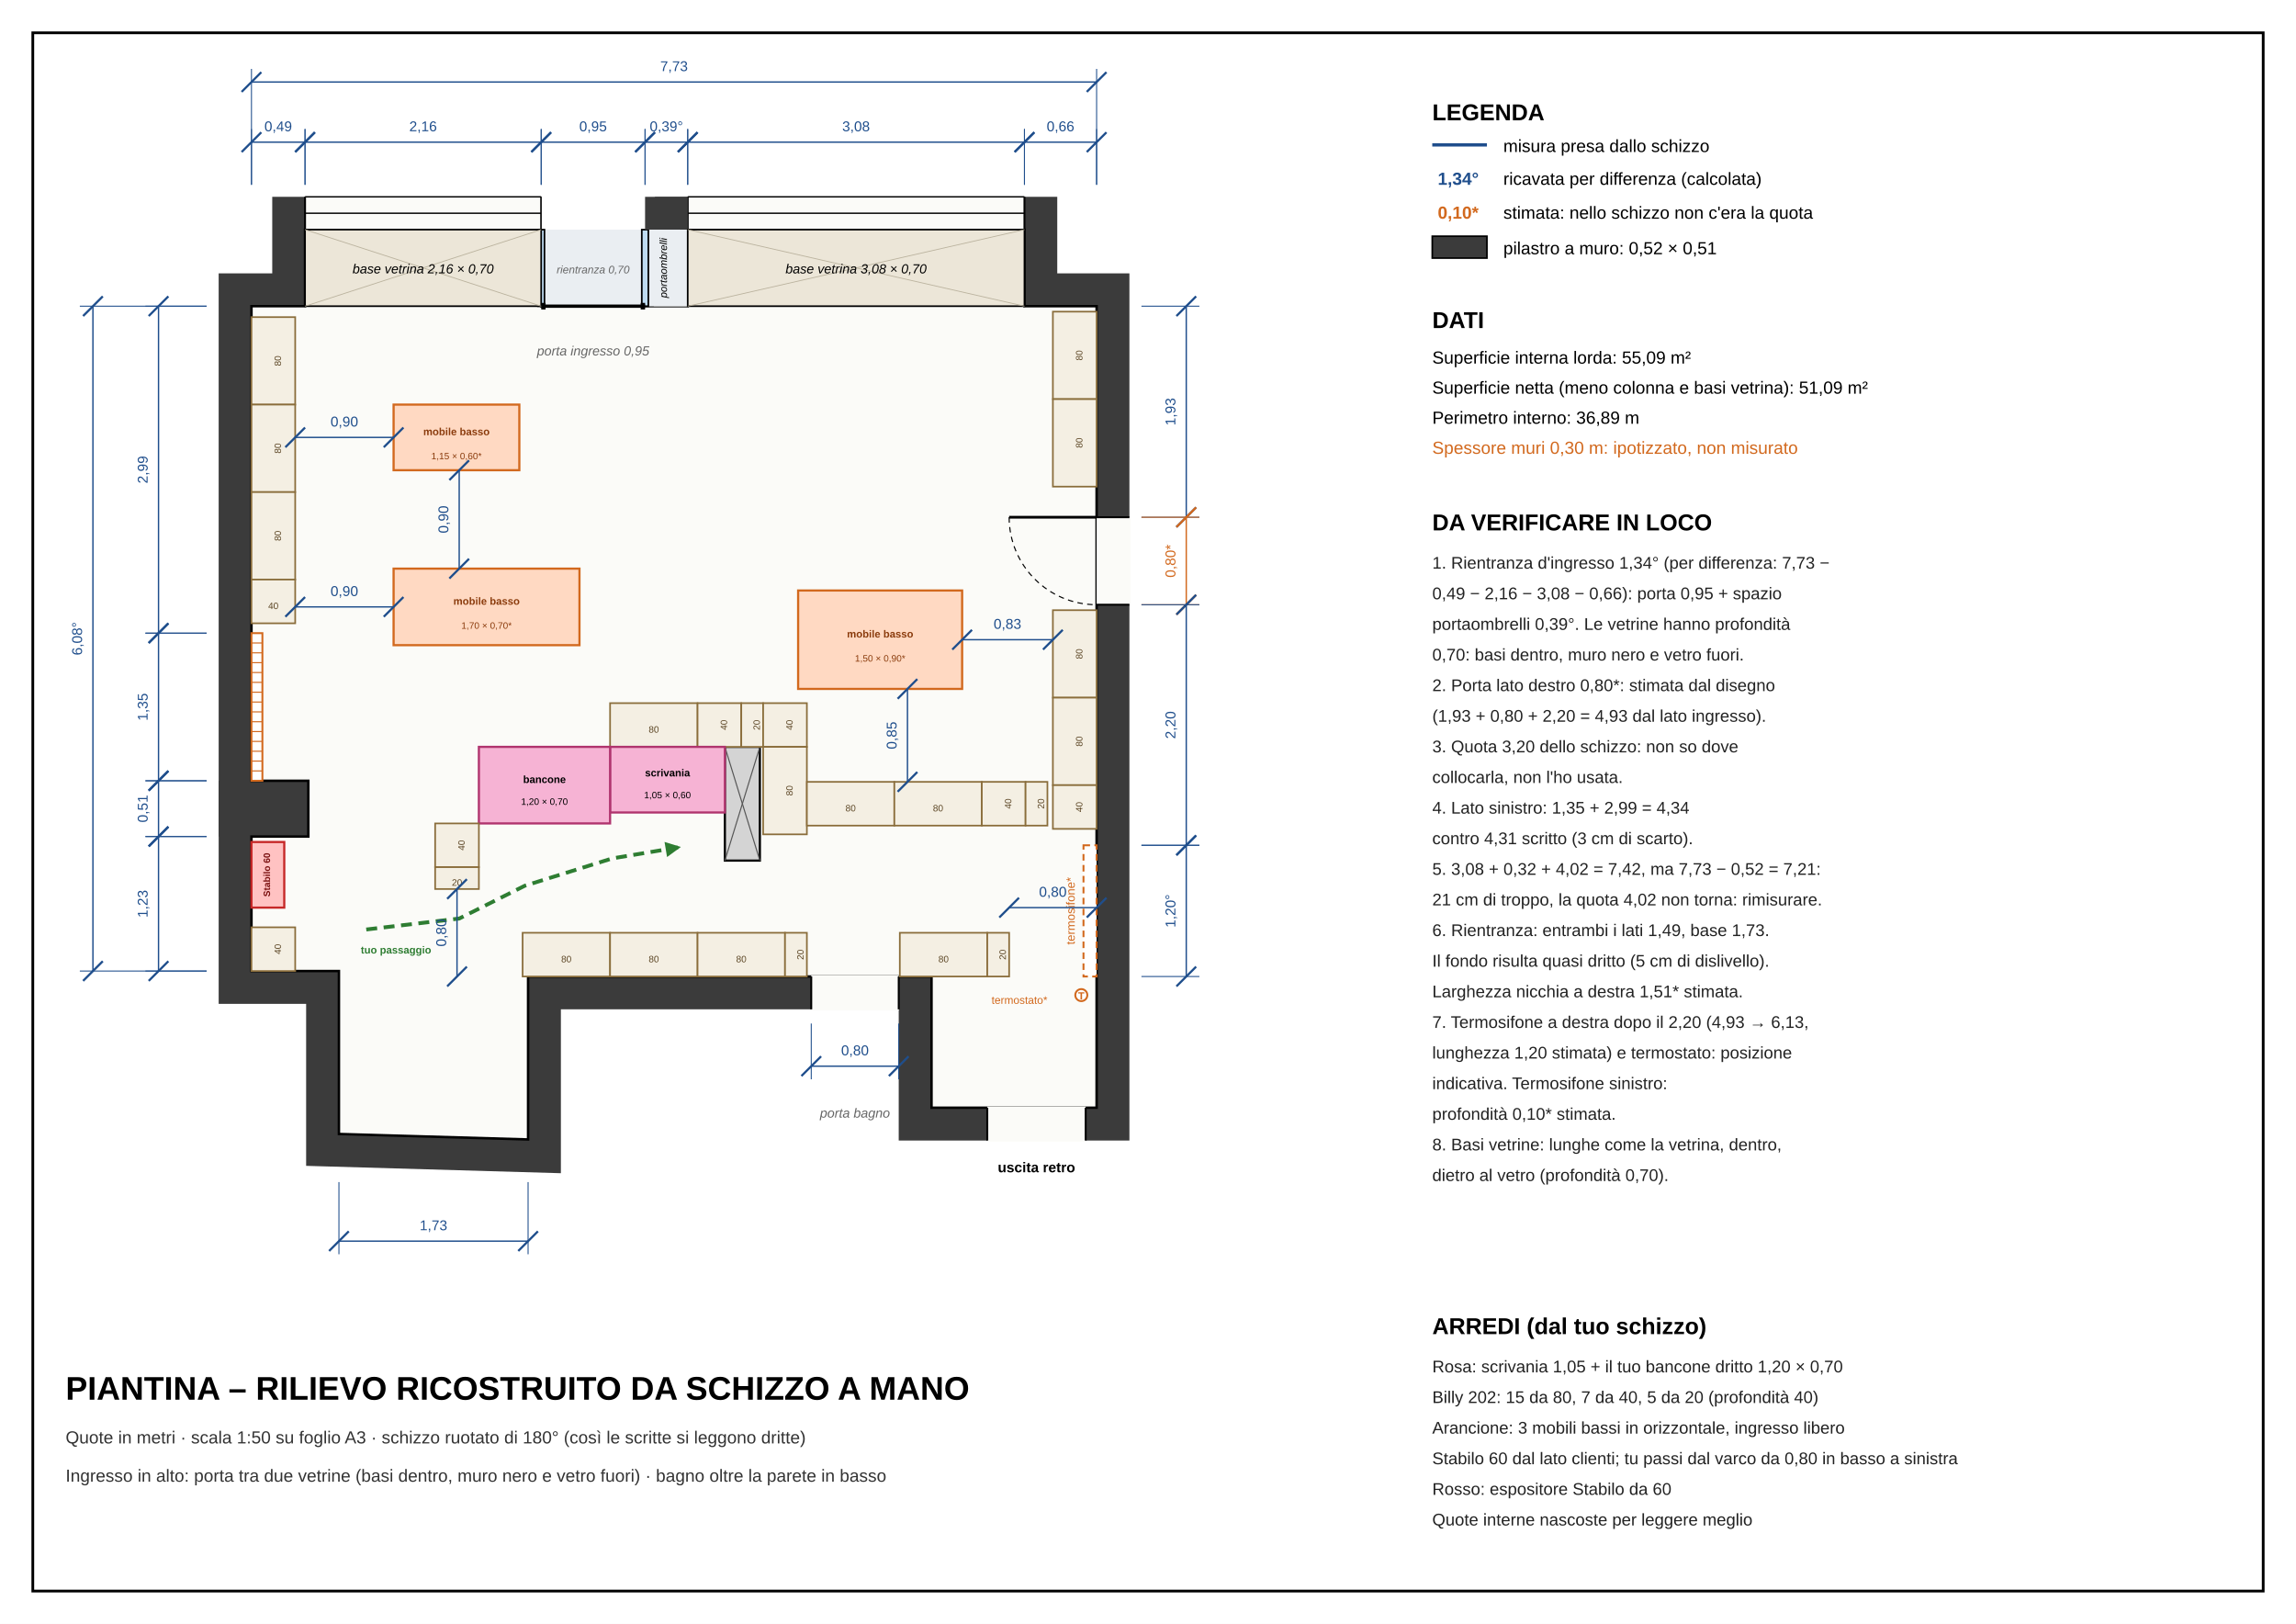
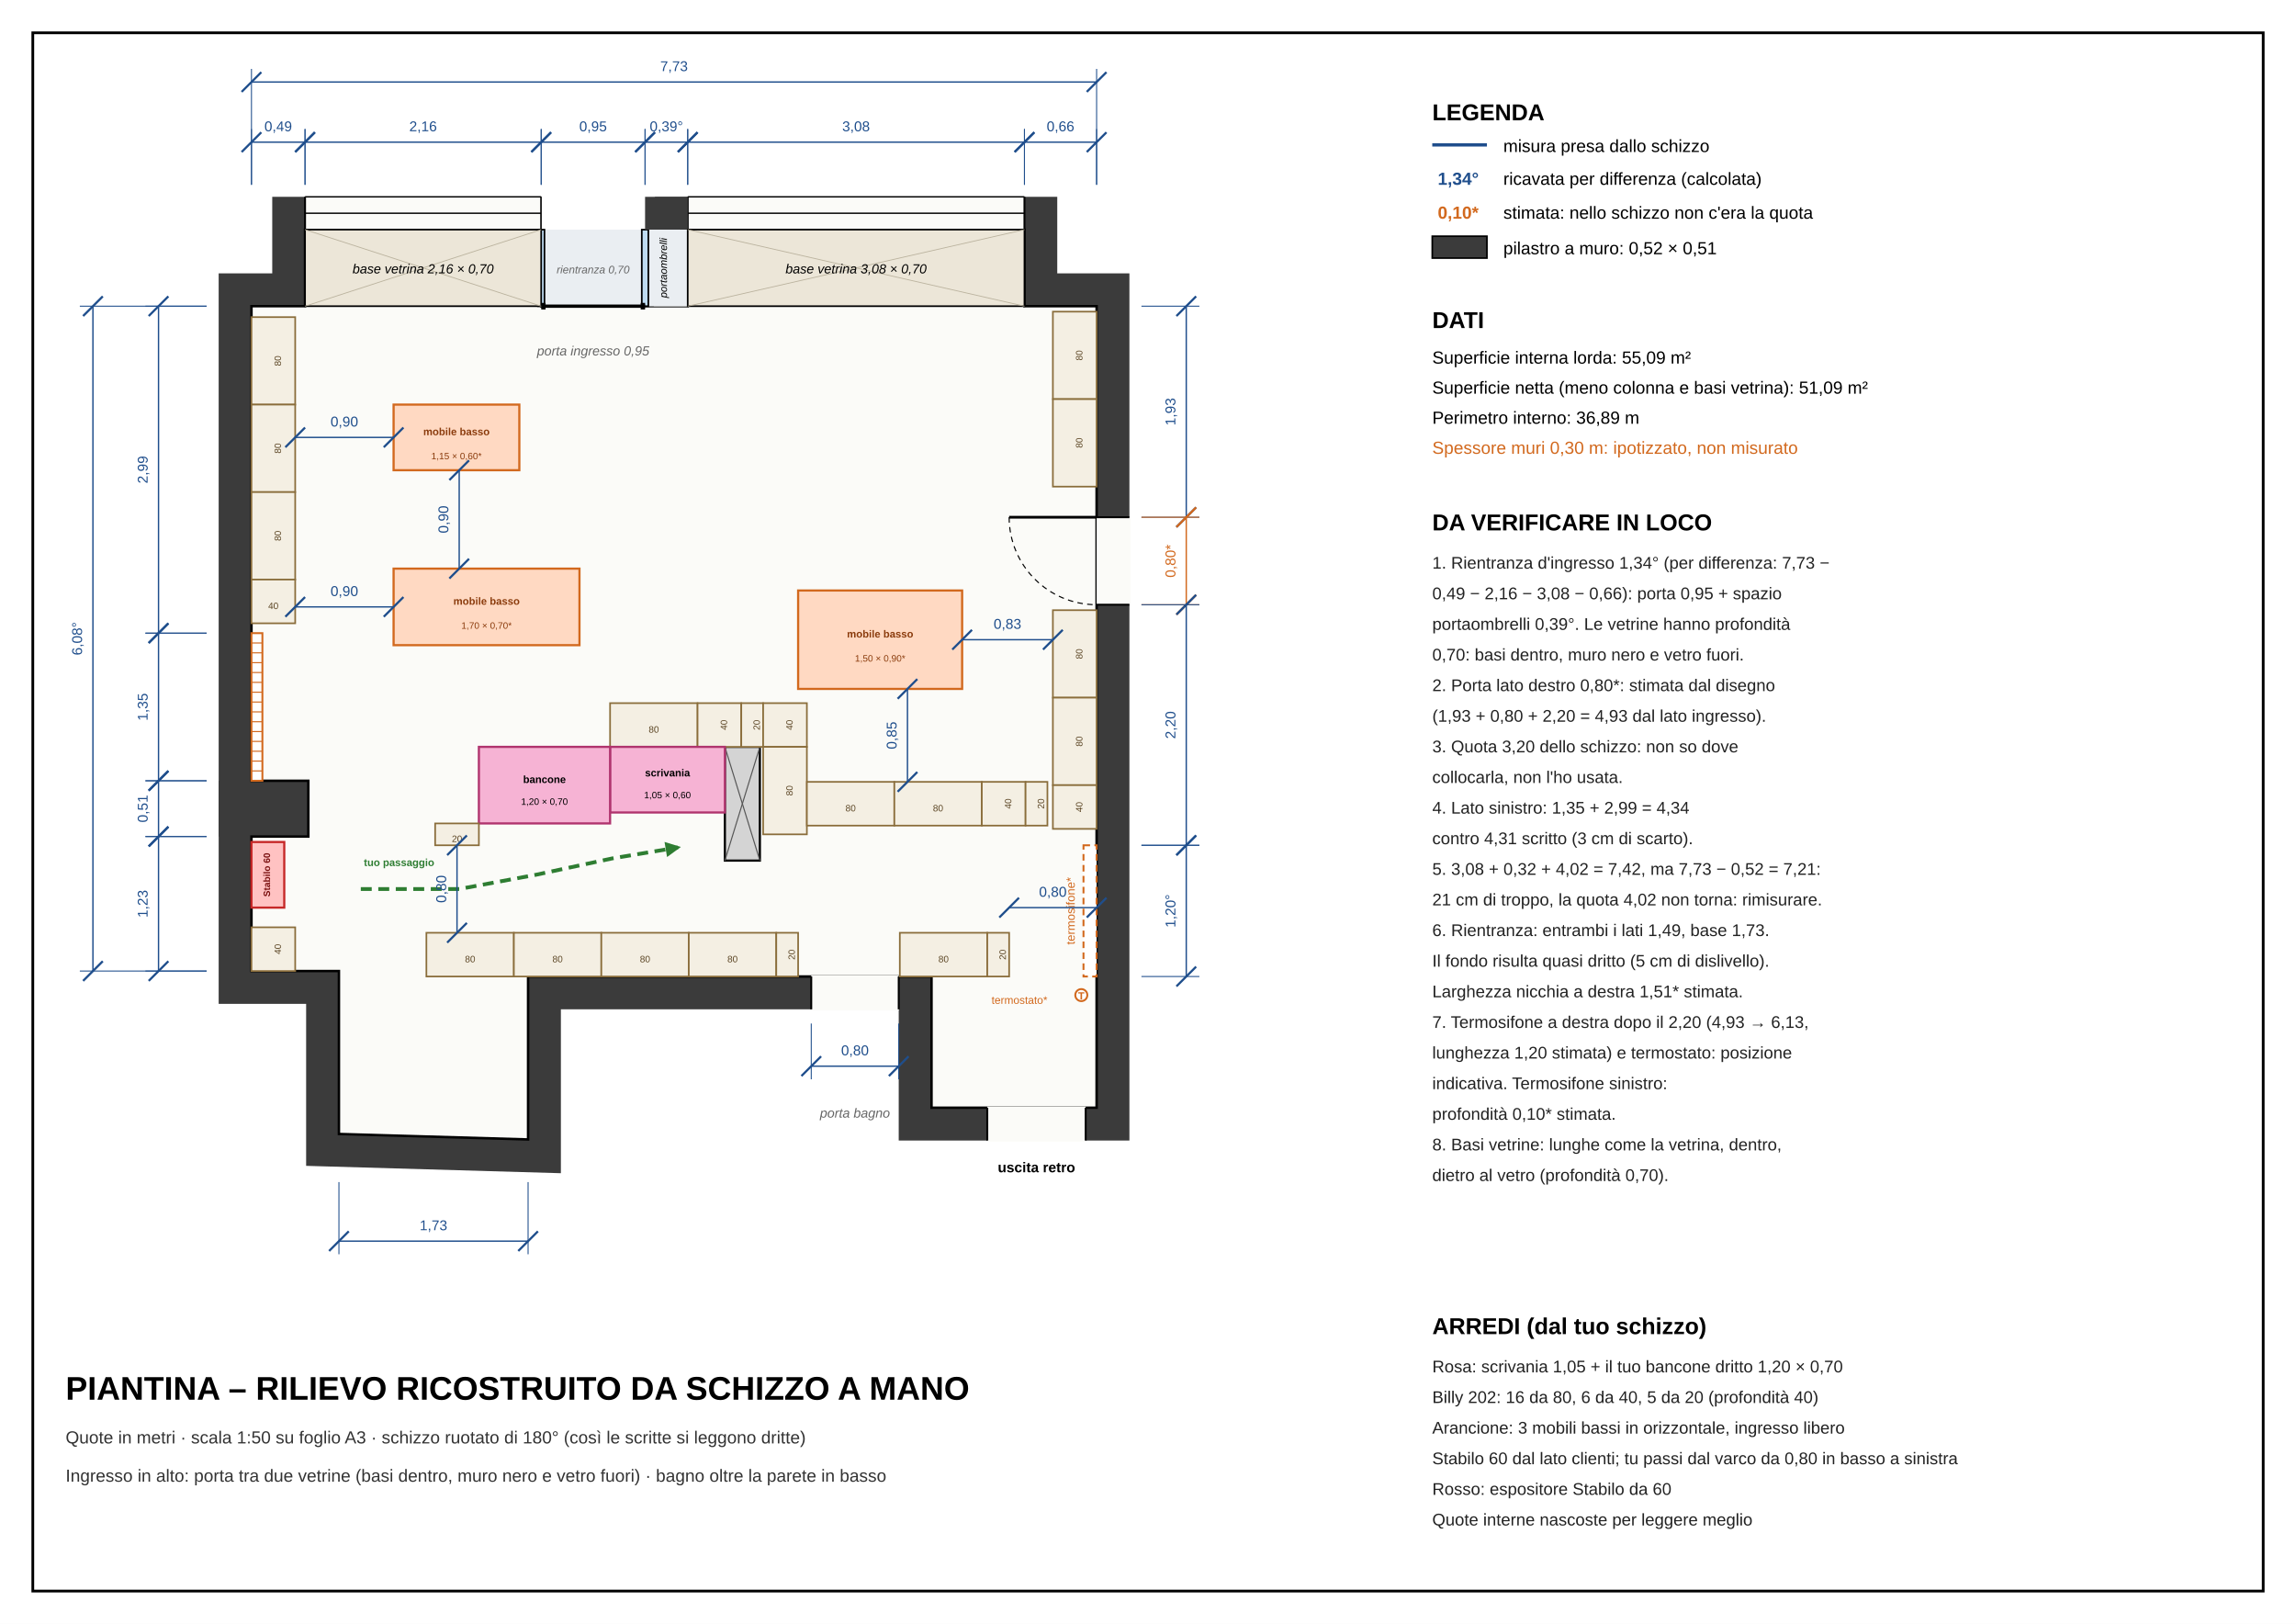
<svg xmlns="http://www.w3.org/2000/svg" width="420mm" height="297mm" viewBox="0 0 420 297" font-family="Arial, Helvetica, sans-serif">
  <defs>
    <pattern id="hatch" width="1.6" height="1.6" patternUnits="userSpaceOnUse" patternTransform="rotate(45)">
      <line x1="0" y1="0" x2="0" y2="1.6" stroke="#777" stroke-width="0.25" />
    </pattern>
  </defs>
  <rect width="420" height="297" fill="#ffffff" />
  <rect x="6" y="6" width="408" height="285" fill="none" stroke="#000" stroke-width="0.5" />
  <polygon points="46.00,56.00 55.80,56.00 55.80,42.00 99.00,42.00 99.00,56.00 125.80,56.00 125.80,42.00 187.40,42.00 187.40,56.00 200.60,56.00 200.60,202.60 170.40,202.60 170.40,178.60 96.60,178.60 96.60,208.40 62.00,207.40 62.00,177.60 46.00,177.60 46.00,153.00 56.40,153.00 56.40,142.80 46.00,142.80" fill="none" stroke="#3b3b3b" stroke-width="12.00" stroke-linejoin="miter" stroke-miterlimit="10" />
  <polygon points="46.00,56.00 55.80,56.00 55.80,42.00 99.00,42.00 99.00,56.00 125.80,56.00 125.80,42.00 187.40,42.00 187.40,56.00 200.60,56.00 200.60,202.60 170.40,202.60 170.40,178.60 96.60,178.60 96.60,208.40 62.00,207.40 62.00,177.60 46.00,177.60 46.00,153.00 56.40,153.00 56.40,142.80 46.00,142.80" fill="#fbfbf8" stroke="none" />
  <rect x="40.00" y="142.80" width="16.40" height="10.20" fill="#3b3b3b" stroke="none" stroke-width="0.25" />
  <polygon points="46.00,56.00 55.80,56.00 55.80,42.00 99.00,42.00 99.00,56.00 125.80,56.00 125.80,42.00 187.40,42.00 187.40,56.00 200.60,56.00 200.60,202.60 170.40,202.60 170.40,178.60 96.60,178.60 96.60,208.40 62.00,207.40 62.00,177.60 46.00,177.60 46.00,153.00 56.40,153.00 56.40,142.80 46.00,142.80" fill="none" stroke="#000" stroke-width="0.45" stroke-linejoin="miter" />
  <rect x="55.80" y="35.80" width="43.20" height="6.40" fill="#fbfbf8" stroke="none" stroke-width="0.25" />
  <line x1="55.80" y1="36.00" x2="55.80" y2="42.00" stroke="#000" stroke-width="0.35" />
  <line x1="99.00" y1="36.00" x2="99.00" y2="42.00" stroke="#000" stroke-width="0.35" />
  <line x1="55.80" y1="36.00" x2="99.00" y2="36.00" stroke="#000" stroke-width="0.25" />
  <line x1="55.80" y1="39.00" x2="99.00" y2="39.00" stroke="#000" stroke-width="0.25" />
  <line x1="55.80" y1="42.00" x2="99.00" y2="42.00" stroke="#000" stroke-width="0.25" />
  <rect x="125.80" y="35.80" width="61.60" height="6.40" fill="#fbfbf8" stroke="none" stroke-width="0.25" />
  <line x1="125.80" y1="36.00" x2="125.80" y2="42.00" stroke="#000" stroke-width="0.35" />
  <line x1="187.40" y1="36.00" x2="187.40" y2="42.00" stroke="#000" stroke-width="0.35" />
  <line x1="125.80" y1="36.00" x2="187.40" y2="36.00" stroke="#000" stroke-width="0.25" />
  <line x1="125.80" y1="39.00" x2="187.40" y2="39.00" stroke="#000" stroke-width="0.25" />
  <line x1="125.80" y1="42.00" x2="187.40" y2="42.00" stroke="#000" stroke-width="0.25" />
  <rect x="99.00" y="42.00" width="6.20" height="14.00" fill="#fbfbf8" stroke="none" stroke-width="0.25" />
  <rect x="99.10" y="35.80" width="6.30" height="6.30" fill="#ffffff" stroke="none" stroke-width="0.25" />
  <rect x="119.60" y="42.00" width="6.20" height="14.00" fill="#fbfbf8" stroke="none" stroke-width="0.25" />
  <rect x="99.00" y="49.80" width="26.80" height="6.20" fill="#fbfbf8" stroke="none" stroke-width="0.25" />
  <line x1="99.00" y1="50.00" x2="99.00" y2="56.00" stroke="#000" stroke-width="0.35" />
  <line x1="125.80" y1="50.00" x2="125.80" y2="56.00" stroke="#000" stroke-width="0.35" />
  <rect x="99.00" y="42.00" width="26.80" height="14.00" fill="#eaeef2" stroke="none" stroke-width="0.25" />
  <rect x="98.40" y="42.00" width="1.20" height="14.00" fill="#bfdcf2" stroke="#000" stroke-width="0.3" />
  <rect x="117.40" y="42.00" width="1.20" height="14.00" fill="#bfdcf2" stroke="#000" stroke-width="0.3" />
  <line x1="99.00" y1="56.00" x2="118.00" y2="56.00" stroke="#000" stroke-width="0.6" />
  <rect x="99.00" y="55.40" width="0.80" height="1.20" fill="#000" stroke="none" stroke-width="0.25" />
  <rect x="117.20" y="55.40" width="0.80" height="1.20" fill="#000" stroke="none" stroke-width="0.25" />
  <rect x="118.00" y="36.00" width="7.80" height="6.00" fill="#3b3b3b" stroke="none" stroke-width="0.25" />
  <rect x="200.60" y="94.60" width="6.20" height="16.00" fill="#fbfbf8" stroke="none" stroke-width="0.25" />
  <line x1="200.60" y1="94.60" x2="206.60" y2="94.60" stroke="#000" stroke-width="0.35" />
  <line x1="200.60" y1="110.60" x2="206.60" y2="110.60" stroke="#000" stroke-width="0.35" />
  <line x1="200.60" y1="94.60" x2="184.60" y2="94.60" stroke="#000" stroke-width="0.5" />
  <path d="M 184.60 94.60 A 16.00 16.00 0 0 0 200.60 110.60" fill="none" stroke="#000" stroke-width="0.2" stroke-dasharray="1 0.8" />
  <rect x="148.40" y="178.40" width="16.00" height="6.40" fill="#fbfbf8" stroke="none" stroke-width="0.25" />
  <line x1="148.40" y1="178.60" x2="148.40" y2="184.60" stroke="#000" stroke-width="0.35" />
  <line x1="164.40" y1="178.60" x2="164.40" y2="184.60" stroke="#000" stroke-width="0.35" />
  <rect x="180.60" y="202.40" width="18.00" height="6.40" fill="#fbfbf8" stroke="none" stroke-width="0.25" />
  <line x1="180.60" y1="202.60" x2="180.60" y2="208.60" stroke="#000" stroke-width="0.35" />
  <line x1="198.60" y1="202.60" x2="198.60" y2="208.60" stroke="#000" stroke-width="0.35" />
  <rect x="180.60" y="202.40" width="18.00" height="6.40" fill="none" stroke="none" stroke-width="0.25" />
  <rect x="55.80" y="42.00" width="43.20" height="14.00" fill="#ece6d8" stroke="#000" stroke-width="0.3" />
  <line x1="55.80" y1="42.00" x2="99.00" y2="56.00" stroke="#bbb39f" stroke-width="0.15" />
  <line x1="55.80" y1="56.00" x2="99.00" y2="42.00" stroke="#bbb39f" stroke-width="0.15" />
  <rect x="125.80" y="42.00" width="61.60" height="14.00" fill="#ece6d8" stroke="#000" stroke-width="0.3" />
  <line x1="125.80" y1="42.00" x2="187.40" y2="56.00" stroke="#bbb39f" stroke-width="0.15" />
  <line x1="125.80" y1="56.00" x2="187.40" y2="42.00" stroke="#bbb39f" stroke-width="0.15" />
  <rect x="132.60" y="136.60" width="6.40" height="20.80" fill="#d4d4d4" stroke="#000" stroke-width="0.4" />
  <line x1="132.60" y1="136.60" x2="139.00" y2="157.40" stroke="#555" stroke-width="0.2" />
  <line x1="139.00" y1="136.60" x2="132.60" y2="157.40" stroke="#555" stroke-width="0.2" />
  <rect x="46.00" y="115.80" width="2.00" height="27.00" fill="#fff" stroke="#d2691e" stroke-width="0.35" />
  <line x1="46.00" y1="117.60" x2="48.00" y2="117.60" stroke="#d2691e" stroke-width="0.2" />
  <line x1="46.00" y1="119.40" x2="48.00" y2="119.40" stroke="#d2691e" stroke-width="0.2" />
  <line x1="46.00" y1="121.20" x2="48.00" y2="121.20" stroke="#d2691e" stroke-width="0.2" />
  <line x1="46.00" y1="123.00" x2="48.00" y2="123.00" stroke="#d2691e" stroke-width="0.2" />
  <line x1="46.00" y1="124.80" x2="48.00" y2="124.80" stroke="#d2691e" stroke-width="0.2" />
  <line x1="46.00" y1="126.60" x2="48.00" y2="126.60" stroke="#d2691e" stroke-width="0.2" />
  <line x1="46.00" y1="128.40" x2="48.00" y2="128.40" stroke="#d2691e" stroke-width="0.2" />
  <line x1="46.00" y1="130.20" x2="48.00" y2="130.20" stroke="#d2691e" stroke-width="0.2" />
  <line x1="46.00" y1="132.00" x2="48.00" y2="132.00" stroke="#d2691e" stroke-width="0.2" />
  <line x1="46.00" y1="133.80" x2="48.00" y2="133.80" stroke="#d2691e" stroke-width="0.2" />
  <line x1="46.00" y1="135.60" x2="48.00" y2="135.60" stroke="#d2691e" stroke-width="0.2" />
  <line x1="46.00" y1="137.40" x2="48.00" y2="137.40" stroke="#d2691e" stroke-width="0.2" />
  <line x1="46.00" y1="139.20" x2="48.00" y2="139.20" stroke="#d2691e" stroke-width="0.2" />
  <line x1="46.00" y1="141.00" x2="48.00" y2="141.00" stroke="#d2691e" stroke-width="0.2" />
  <rect x="198.20" y="154.60" width="2.40" height="24.00" fill="#fff" stroke="#d2691e" stroke-width="0.35" stroke-dasharray="1.2 0.8" />
  <text x="196.60" y="166.60" font-size="2.2" fill="#d2691e" text-anchor="middle" font-weight="normal" font-style="normal" transform="rotate(-90 196.60 166.60)">termosifone*</text>
  <circle cx="197.80" cy="182.00" r="1.1" fill="#fff" stroke="#d2691e" stroke-width="0.35" />
  <text x="197.80" y="182.80" font-size="1.9" fill="#d2691e" text-anchor="middle" font-weight="bold">T</text>
  <text x="191.60" y="183.60" font-size="2.0" fill="#d2691e" text-anchor="end" font-weight="normal" font-style="normal">termostato*</text>
  <text x="77.40" y="50.00" font-size="2.4" fill="#000" text-anchor="middle" font-weight="normal" font-style="italic">base vetrina 2,16 × 0,70</text>
  <text x="156.60" y="50.00" font-size="2.4" fill="#000" text-anchor="middle" font-weight="normal" font-style="italic">base vetrina 3,08 × 0,70</text>
  <text x="108.50" y="65.00" font-size="2.4" fill="#666666" text-anchor="middle" font-weight="normal" font-style="italic">porta ingresso 0,95</text>
  <text x="108.50" y="50.00" font-size="2.0" fill="#666666" text-anchor="middle" font-weight="normal" font-style="italic">rientranza 0,70</text>
  <text x="122.00" y="49.00" font-size="1.9" fill="#000" text-anchor="middle" font-weight="normal" font-style="italic" transform="rotate(-90 122.00 49.00)">portaombrelli</text>
  <text x="156.40" y="204.40" font-size="2.4" fill="#666666" text-anchor="middle" font-weight="normal" font-style="italic">porta bagno</text>
  <text x="189.60" y="214.40" font-size="2.6" fill="#000" text-anchor="middle" font-weight="bold" font-style="normal">uscita retro</text>
  <rect x="46.00" y="58.00" width="8.00" height="16.00" fill="#f4efe3" stroke="#8a6d3b" stroke-width="0.3" />
  <text x="51.40" y="66.00" font-size="1.7" fill="#5b4524" text-anchor="middle" font-weight="normal" font-style="normal" transform="rotate(-90 51.40 66.00)">80</text>
  <rect x="46.00" y="74.00" width="8.00" height="16.00" fill="#f4efe3" stroke="#8a6d3b" stroke-width="0.3" />
  <text x="51.40" y="82.00" font-size="1.7" fill="#5b4524" text-anchor="middle" font-weight="normal" font-style="normal" transform="rotate(-90 51.40 82.00)">80</text>
  <rect x="46.00" y="90.00" width="8.00" height="16.00" fill="#f4efe3" stroke="#8a6d3b" stroke-width="0.3" />
  <text x="51.40" y="98.00" font-size="1.7" fill="#5b4524" text-anchor="middle" font-weight="normal" font-style="normal" transform="rotate(-90 51.40 98.00)">80</text>
  <rect x="46.00" y="106.00" width="8.00" height="8.00" fill="#f4efe3" stroke="#8a6d3b" stroke-width="0.3" />
  <text x="50.00" y="111.40" font-size="1.7" fill="#5b4524" text-anchor="middle" font-weight="normal" font-style="normal">40</text>
  <rect x="46.00" y="169.60" width="8.00" height="8.00" fill="#f4efe3" stroke="#8a6d3b" stroke-width="0.3" />
  <text x="51.40" y="173.60" font-size="1.7" fill="#5b4524" text-anchor="middle" font-weight="normal" font-style="normal" transform="rotate(-90 51.40 173.60)">40</text>
-   <rect x="95.60" y="170.60" width="16.00" height="8.00" fill="#f4efe3" stroke="#8a6d3b" stroke-width="0.3" />
-   <text x="103.60" y="176.00" font-size="1.7" fill="#5b4524" text-anchor="middle" font-weight="normal" font-style="normal">80</text>
-   <rect x="111.60" y="170.60" width="16.00" height="8.00" fill="#f4efe3" stroke="#8a6d3b" stroke-width="0.3" />
-   <text x="119.60" y="176.00" font-size="1.7" fill="#5b4524" text-anchor="middle" font-weight="normal" font-style="normal">80</text>
-   <rect x="127.60" y="170.60" width="16.00" height="8.00" fill="#f4efe3" stroke="#8a6d3b" stroke-width="0.3" />
-   <text x="135.60" y="176.00" font-size="1.7" fill="#5b4524" text-anchor="middle" font-weight="normal" font-style="normal">80</text>
-   <rect x="143.60" y="170.60" width="4.00" height="8.00" fill="#f4efe3" stroke="#8a6d3b" stroke-width="0.3" />
-   <text x="147.00" y="174.60" font-size="1.7" fill="#5b4524" text-anchor="middle" font-weight="normal" font-style="normal" transform="rotate(-90 147.00 174.60)">20</text>
+   <rect x="78.00" y="170.60" width="16.00" height="8.00" fill="#f4efe3" stroke="#8a6d3b" stroke-width="0.3" />
+   <text x="86.00" y="176.00" font-size="1.7" fill="#5b4524" text-anchor="middle" font-weight="normal" font-style="normal">80</text>
+   <rect x="94.00" y="170.60" width="16.00" height="8.00" fill="#f4efe3" stroke="#8a6d3b" stroke-width="0.3" />
+   <text x="102.00" y="176.00" font-size="1.7" fill="#5b4524" text-anchor="middle" font-weight="normal" font-style="normal">80</text>
+   <rect x="110.00" y="170.60" width="16.00" height="8.00" fill="#f4efe3" stroke="#8a6d3b" stroke-width="0.3" />
+   <text x="118.00" y="176.00" font-size="1.7" fill="#5b4524" text-anchor="middle" font-weight="normal" font-style="normal">80</text>
+   <rect x="126.00" y="170.60" width="16.00" height="8.00" fill="#f4efe3" stroke="#8a6d3b" stroke-width="0.3" />
+   <text x="134.00" y="176.00" font-size="1.7" fill="#5b4524" text-anchor="middle" font-weight="normal" font-style="normal">80</text>
+   <rect x="142.00" y="170.60" width="4.00" height="8.00" fill="#f4efe3" stroke="#8a6d3b" stroke-width="0.3" />
+   <text x="145.40" y="174.60" font-size="1.7" fill="#5b4524" text-anchor="middle" font-weight="normal" font-style="normal" transform="rotate(-90 145.40 174.60)">20</text>
  <rect x="164.60" y="170.60" width="16.00" height="8.00" fill="#f4efe3" stroke="#8a6d3b" stroke-width="0.3" />
  <text x="172.60" y="176.00" font-size="1.7" fill="#5b4524" text-anchor="middle" font-weight="normal" font-style="normal">80</text>
  <rect x="180.60" y="170.60" width="4.00" height="8.00" fill="#f4efe3" stroke="#8a6d3b" stroke-width="0.3" />
  <text x="184.00" y="174.60" font-size="1.7" fill="#5b4524" text-anchor="middle" font-weight="normal" font-style="normal" transform="rotate(-90 184.00 174.60)">20</text>
  <line x1="184.60" y1="166.00" x2="200.60" y2="166.00" stroke="#1f4e8c" stroke-width="0.25" />
  <line x1="182.80" y1="167.80" x2="186.40" y2="164.20" stroke="#1f4e8c" stroke-width="0.4" />
  <line x1="198.80" y1="167.80" x2="202.40" y2="164.20" stroke="#1f4e8c" stroke-width="0.4" />
  <text x="192.60" y="164.00" font-size="2.6" fill="#1f4e8c" text-anchor="middle" font-weight="normal" font-style="normal">0,80</text>
  <rect x="192.60" y="57.00" width="8.00" height="16.00" fill="#f4efe3" stroke="#8a6d3b" stroke-width="0.3" />
  <text x="198.00" y="65.00" font-size="1.7" fill="#5b4524" text-anchor="middle" font-weight="normal" font-style="normal" transform="rotate(-90 198.00 65.00)">80</text>
  <rect x="192.60" y="73.00" width="8.00" height="16.00" fill="#f4efe3" stroke="#8a6d3b" stroke-width="0.3" />
  <text x="198.00" y="81.00" font-size="1.7" fill="#5b4524" text-anchor="middle" font-weight="normal" font-style="normal" transform="rotate(-90 198.00 81.00)">80</text>
  <rect x="192.60" y="111.60" width="8.00" height="16.00" fill="#f4efe3" stroke="#8a6d3b" stroke-width="0.3" />
  <text x="198.00" y="119.60" font-size="1.7" fill="#5b4524" text-anchor="middle" font-weight="normal" font-style="normal" transform="rotate(-90 198.00 119.60)">80</text>
  <rect x="192.60" y="127.60" width="8.00" height="16.00" fill="#f4efe3" stroke="#8a6d3b" stroke-width="0.3" />
  <text x="198.00" y="135.60" font-size="1.7" fill="#5b4524" text-anchor="middle" font-weight="normal" font-style="normal" transform="rotate(-90 198.00 135.60)">80</text>
  <rect x="192.60" y="143.60" width="8.00" height="8.00" fill="#f4efe3" stroke="#8a6d3b" stroke-width="0.3" />
  <text x="198.00" y="147.60" font-size="1.7" fill="#5b4524" text-anchor="middle" font-weight="normal" font-style="normal" transform="rotate(-90 198.00 147.60)">40</text>
  <rect x="111.60" y="128.60" width="16.00" height="8.00" fill="#f4efe3" stroke="#8a6d3b" stroke-width="0.3" />
  <text x="119.60" y="134.00" font-size="1.7" fill="#5b4524" text-anchor="middle" font-weight="normal" font-style="normal">80</text>
  <rect x="127.60" y="128.60" width="8.00" height="8.00" fill="#f4efe3" stroke="#8a6d3b" stroke-width="0.3" />
  <text x="133.00" y="132.60" font-size="1.7" fill="#5b4524" text-anchor="middle" font-weight="normal" font-style="normal" transform="rotate(-90 133.00 132.60)">40</text>
  <rect x="135.60" y="128.60" width="4.00" height="8.00" fill="#f4efe3" stroke="#8a6d3b" stroke-width="0.3" />
  <text x="139.00" y="132.60" font-size="1.7" fill="#5b4524" text-anchor="middle" font-weight="normal" font-style="normal" transform="rotate(-90 139.00 132.60)">20</text>
  <rect x="139.60" y="128.60" width="8.00" height="8.00" fill="#f4efe3" stroke="#8a6d3b" stroke-width="0.3" />
  <text x="145.00" y="132.60" font-size="1.7" fill="#5b4524" text-anchor="middle" font-weight="normal" font-style="normal" transform="rotate(-90 145.00 132.60)">40</text>
  <rect x="139.60" y="136.60" width="8.00" height="16.00" fill="#f4efe3" stroke="#8a6d3b" stroke-width="0.3" />
  <text x="145.00" y="144.60" font-size="1.7" fill="#5b4524" text-anchor="middle" font-weight="normal" font-style="normal" transform="rotate(-90 145.00 144.60)">80</text>
  <rect x="147.60" y="143.00" width="16.00" height="8.00" fill="#f4efe3" stroke="#8a6d3b" stroke-width="0.3" />
  <text x="155.60" y="148.40" font-size="1.7" fill="#5b4524" text-anchor="middle" font-weight="normal" font-style="normal">80</text>
  <rect x="163.60" y="143.00" width="16.00" height="8.00" fill="#f4efe3" stroke="#8a6d3b" stroke-width="0.3" />
  <text x="171.60" y="148.40" font-size="1.7" fill="#5b4524" text-anchor="middle" font-weight="normal" font-style="normal">80</text>
  <rect x="179.60" y="143.00" width="8.00" height="8.00" fill="#f4efe3" stroke="#8a6d3b" stroke-width="0.3" />
  <text x="185.00" y="147.00" font-size="1.7" fill="#5b4524" text-anchor="middle" font-weight="normal" font-style="normal" transform="rotate(-90 185.00 147.00)">40</text>
  <rect x="187.60" y="143.00" width="4.00" height="8.00" fill="#f4efe3" stroke="#8a6d3b" stroke-width="0.3" />
  <text x="191.00" y="147.00" font-size="1.7" fill="#5b4524" text-anchor="middle" font-weight="normal" font-style="normal" transform="rotate(-90 191.00 147.00)">20</text>
  <rect x="111.60" y="136.60" width="21.00" height="12.00" fill="#f6b3d4" stroke="#b0346e" stroke-width="0.4" />
  <text x="122.10" y="142.00" font-size="1.9" fill="#000" text-anchor="middle" font-weight="bold" font-style="normal">scrivania</text>
  <text x="122.10" y="146.00" font-size="1.7" fill="#000" text-anchor="middle" font-weight="normal" font-style="normal">1,05 × 0,60</text>
  <rect x="87.60" y="136.60" width="24.00" height="14.00" fill="#f6b3d4" stroke="#b0346e" stroke-width="0.4" />
  <text x="99.60" y="143.20" font-size="1.9" fill="#000" text-anchor="middle" font-weight="bold" font-style="normal">bancone</text>
  <text x="99.60" y="147.20" font-size="1.7" fill="#000" text-anchor="middle" font-weight="normal" font-style="normal">1,20 × 0,70</text>
-   <rect x="79.60" y="150.60" width="8.00" height="8.00" fill="#f4efe3" stroke="#8a6d3b" stroke-width="0.3" />
-   <text x="85.00" y="154.60" font-size="1.7" fill="#5b4524" text-anchor="middle" font-weight="normal" font-style="normal" transform="rotate(-90 85.00 154.60)">40</text>
-   <rect x="79.60" y="158.60" width="8.00" height="4.00" fill="#f4efe3" stroke="#8a6d3b" stroke-width="0.3" />
-   <text x="83.60" y="162.00" font-size="1.7" fill="#5b4524" text-anchor="middle" font-weight="normal" font-style="normal">20</text>
+   <rect x="79.60" y="150.60" width="8.00" height="4.00" fill="#f4efe3" stroke="#8a6d3b" stroke-width="0.3" />
+   <text x="83.60" y="154.00" font-size="1.7" fill="#5b4524" text-anchor="middle" font-weight="normal" font-style="normal">20</text>
  <defs>
    <marker id="arw" markerWidth="4" markerHeight="4" refX="3.2" refY="2" orient="auto">
      <path d="M0,0 L4,2 L0,4 z" fill="#2e7d32" />
    </marker>
  </defs>
-   <polyline points="67.00,170.00 84.00,168.00 96.00,162.00 112.00,157.00 124.00,155.00" fill="none" stroke="#2e7d32" stroke-width="0.7" stroke-dasharray="2 1.2" marker-end="url(#arw)" />
-   <text x="66.00" y="174.40" font-size="1.9" fill="#2e7d32" text-anchor="start" font-weight="bold" font-style="normal">tuo passaggio</text>
-   <line x1="83.60" y1="162.60" x2="83.60" y2="178.60" stroke="#1f4e8c" stroke-width="0.25" />
-   <line x1="81.80" y1="164.40" x2="85.40" y2="160.80" stroke="#1f4e8c" stroke-width="0.4" />
-   <line x1="81.80" y1="180.40" x2="85.40" y2="176.80" stroke="#1f4e8c" stroke-width="0.4" />
-   <text x="81.60" y="170.60" font-size="2.6" fill="#1f4e8c" text-anchor="middle" font-weight="normal" font-style="normal" transform="rotate(-90 81.60 170.60)">0,80</text>
+   <polyline points="66.00,162.60 84.00,162.60 98.00,160.00 112.00,157.00 124.00,155.00" fill="none" stroke="#2e7d32" stroke-width="0.7" stroke-dasharray="2 1.2" marker-end="url(#arw)" />
+   <text x="73.00" y="158.40" font-size="1.9" fill="#2e7d32" text-anchor="middle" font-weight="bold" font-style="normal">tuo passaggio</text>
+   <line x1="83.60" y1="154.60" x2="83.60" y2="170.60" stroke="#1f4e8c" stroke-width="0.25" />
+   <line x1="81.80" y1="156.40" x2="85.40" y2="152.80" stroke="#1f4e8c" stroke-width="0.4" />
+   <line x1="81.80" y1="172.40" x2="85.40" y2="168.80" stroke="#1f4e8c" stroke-width="0.4" />
+   <text x="81.60" y="162.60" font-size="2.6" fill="#1f4e8c" text-anchor="middle" font-weight="normal" font-style="normal" transform="rotate(-90 81.60 162.60)">0,80</text>
  <rect x="72.00" y="74.00" width="23.00" height="12.00" fill="#ffd9c2" stroke="#d2691e" stroke-width="0.4" />
  <text x="83.50" y="79.60" font-size="1.9" fill="#8a3b0c" text-anchor="middle" font-weight="bold" font-style="normal">mobile basso</text>
  <text x="83.50" y="84.00" font-size="1.7" fill="#8a3b0c" text-anchor="middle" font-weight="normal" font-style="normal">1,15 × 0,60*</text>
  <rect x="72.00" y="104.00" width="34.00" height="14.00" fill="#ffd9c2" stroke="#d2691e" stroke-width="0.4" />
  <text x="89.00" y="110.60" font-size="1.9" fill="#8a3b0c" text-anchor="middle" font-weight="bold" font-style="normal">mobile basso</text>
  <text x="89.00" y="115.00" font-size="1.7" fill="#8a3b0c" text-anchor="middle" font-weight="normal" font-style="normal">1,70 × 0,70*</text>
  <rect x="146.00" y="108.00" width="30.00" height="18.00" fill="#ffd9c2" stroke="#d2691e" stroke-width="0.4" />
  <text x="161.00" y="116.60" font-size="1.9" fill="#8a3b0c" text-anchor="middle" font-weight="bold" font-style="normal">mobile basso</text>
  <text x="161.00" y="121.00" font-size="1.7" fill="#8a3b0c" text-anchor="middle" font-weight="normal" font-style="normal">1,50 × 0,90*</text>
  <line x1="54.00" y1="80.00" x2="72.00" y2="80.00" stroke="#1f4e8c" stroke-width="0.25" />
  <line x1="52.20" y1="81.80" x2="55.80" y2="78.20" stroke="#1f4e8c" stroke-width="0.4" />
  <line x1="70.20" y1="81.80" x2="73.80" y2="78.20" stroke="#1f4e8c" stroke-width="0.4" />
  <text x="63.00" y="78.00" font-size="2.6" fill="#1f4e8c" text-anchor="middle" font-weight="normal" font-style="normal">0,90</text>
  <line x1="84.00" y1="86.00" x2="84.00" y2="104.00" stroke="#1f4e8c" stroke-width="0.25" />
  <line x1="82.20" y1="87.80" x2="85.80" y2="84.20" stroke="#1f4e8c" stroke-width="0.4" />
  <line x1="82.20" y1="105.80" x2="85.80" y2="102.20" stroke="#1f4e8c" stroke-width="0.4" />
  <text x="82.00" y="95.00" font-size="2.6" fill="#1f4e8c" text-anchor="middle" font-weight="normal" font-style="normal" transform="rotate(-90 82.00 95.00)">0,90</text>
  <line x1="54.00" y1="111.00" x2="72.00" y2="111.00" stroke="#1f4e8c" stroke-width="0.25" />
  <line x1="52.20" y1="112.80" x2="55.80" y2="109.20" stroke="#1f4e8c" stroke-width="0.4" />
  <line x1="70.20" y1="112.80" x2="73.80" y2="109.20" stroke="#1f4e8c" stroke-width="0.4" />
  <text x="63.00" y="109.00" font-size="2.6" fill="#1f4e8c" text-anchor="middle" font-weight="normal" font-style="normal">0,90</text>
  <line x1="176.00" y1="117.00" x2="192.60" y2="117.00" stroke="#1f4e8c" stroke-width="0.25" />
  <line x1="174.20" y1="118.80" x2="177.80" y2="115.20" stroke="#1f4e8c" stroke-width="0.4" />
  <line x1="190.80" y1="118.80" x2="194.40" y2="115.20" stroke="#1f4e8c" stroke-width="0.4" />
  <text x="184.30" y="115.00" font-size="2.6" fill="#1f4e8c" text-anchor="middle" font-weight="normal" font-style="normal">0,83</text>
  <line x1="166.00" y1="126.00" x2="166.00" y2="143.00" stroke="#1f4e8c" stroke-width="0.25" />
  <line x1="164.20" y1="127.80" x2="167.80" y2="124.20" stroke="#1f4e8c" stroke-width="0.4" />
  <line x1="164.20" y1="144.80" x2="167.80" y2="141.20" stroke="#1f4e8c" stroke-width="0.4" />
  <text x="164.00" y="134.50" font-size="2.6" fill="#1f4e8c" text-anchor="middle" font-weight="normal" font-style="normal" transform="rotate(-90 164.00 134.50)">0,85</text>
  <rect x="46.00" y="154.00" width="6.00" height="12.00" fill="#ffc2c2" stroke="#c62828" stroke-width="0.4" />
  <text x="49.40" y="160.00" font-size="1.7" fill="#7a1010" text-anchor="middle" font-weight="bold" font-style="normal" transform="rotate(-90 49.40 160.00)">Stabilo 60</text>
  <line x1="46.00" y1="33.80" x2="46.00" y2="23.60" stroke="#1f4e8c" stroke-width="0.18" />
  <line x1="55.80" y1="33.80" x2="55.80" y2="23.60" stroke="#1f4e8c" stroke-width="0.18" />
  <line x1="46.00" y1="26.00" x2="55.80" y2="26.00" stroke="#1f4e8c" stroke-width="0.25" />
  <line x1="44.20" y1="27.80" x2="47.80" y2="24.20" stroke="#1f4e8c" stroke-width="0.4" />
  <line x1="54.00" y1="27.80" x2="57.60" y2="24.20" stroke="#1f4e8c" stroke-width="0.4" />
  <text x="50.90" y="24.00" font-size="2.6" fill="#1f4e8c" text-anchor="middle" font-weight="normal" font-style="normal">0,49</text>
  <line x1="55.80" y1="33.80" x2="55.80" y2="23.60" stroke="#1f4e8c" stroke-width="0.18" />
  <line x1="99.00" y1="33.80" x2="99.00" y2="23.60" stroke="#1f4e8c" stroke-width="0.18" />
  <line x1="55.80" y1="26.00" x2="99.00" y2="26.00" stroke="#1f4e8c" stroke-width="0.25" />
  <line x1="54.00" y1="27.80" x2="57.60" y2="24.20" stroke="#1f4e8c" stroke-width="0.4" />
  <line x1="97.20" y1="27.80" x2="100.80" y2="24.20" stroke="#1f4e8c" stroke-width="0.4" />
  <text x="77.40" y="24.00" font-size="2.6" fill="#1f4e8c" text-anchor="middle" font-weight="normal" font-style="normal">2,16</text>
  <line x1="99.00" y1="33.80" x2="99.00" y2="23.60" stroke="#1f4e8c" stroke-width="0.18" />
  <line x1="118.00" y1="33.80" x2="118.00" y2="23.60" stroke="#1f4e8c" stroke-width="0.18" />
  <line x1="99.00" y1="26.00" x2="118.00" y2="26.00" stroke="#1f4e8c" stroke-width="0.25" />
  <line x1="97.20" y1="27.80" x2="100.80" y2="24.20" stroke="#1f4e8c" stroke-width="0.4" />
  <line x1="116.20" y1="27.80" x2="119.80" y2="24.20" stroke="#1f4e8c" stroke-width="0.4" />
  <text x="108.50" y="24.00" font-size="2.6" fill="#1f4e8c" text-anchor="middle" font-weight="normal" font-style="normal">0,95</text>
  <line x1="118.00" y1="33.80" x2="118.00" y2="23.60" stroke="#1f4e8c" stroke-width="0.18" />
  <line x1="125.80" y1="33.80" x2="125.80" y2="23.60" stroke="#1f4e8c" stroke-width="0.18" />
  <line x1="118.00" y1="26.00" x2="125.80" y2="26.00" stroke="#1f4e8c" stroke-width="0.25" />
  <line x1="116.20" y1="27.80" x2="119.80" y2="24.20" stroke="#1f4e8c" stroke-width="0.4" />
  <line x1="124.00" y1="27.80" x2="127.60" y2="24.20" stroke="#1f4e8c" stroke-width="0.4" />
  <text x="121.90" y="24.00" font-size="2.6" fill="#1f4e8c" text-anchor="middle" font-weight="normal" font-style="normal">0,39°</text>
  <line x1="125.80" y1="33.80" x2="125.80" y2="23.60" stroke="#1f4e8c" stroke-width="0.18" />
  <line x1="187.40" y1="33.80" x2="187.40" y2="23.60" stroke="#1f4e8c" stroke-width="0.18" />
  <line x1="125.80" y1="26.00" x2="187.40" y2="26.00" stroke="#1f4e8c" stroke-width="0.25" />
  <line x1="124.00" y1="27.80" x2="127.60" y2="24.20" stroke="#1f4e8c" stroke-width="0.4" />
  <line x1="185.60" y1="27.80" x2="189.20" y2="24.20" stroke="#1f4e8c" stroke-width="0.4" />
  <text x="156.60" y="24.00" font-size="2.6" fill="#1f4e8c" text-anchor="middle" font-weight="normal" font-style="normal">3,08</text>
  <line x1="187.40" y1="33.80" x2="187.40" y2="23.60" stroke="#1f4e8c" stroke-width="0.18" />
  <line x1="200.60" y1="33.80" x2="200.60" y2="23.60" stroke="#1f4e8c" stroke-width="0.18" />
  <line x1="187.40" y1="26.00" x2="200.60" y2="26.00" stroke="#1f4e8c" stroke-width="0.25" />
  <line x1="185.60" y1="27.80" x2="189.20" y2="24.20" stroke="#1f4e8c" stroke-width="0.4" />
  <line x1="198.80" y1="27.80" x2="202.40" y2="24.20" stroke="#1f4e8c" stroke-width="0.4" />
  <text x="194.00" y="24.00" font-size="2.6" fill="#1f4e8c" text-anchor="middle" font-weight="normal" font-style="normal">0,66</text>
  <line x1="46.00" y1="33.80" x2="46.00" y2="12.60" stroke="#1f4e8c" stroke-width="0.18" />
  <line x1="200.60" y1="33.80" x2="200.60" y2="12.60" stroke="#1f4e8c" stroke-width="0.18" />
  <line x1="46.00" y1="15.00" x2="200.60" y2="15.00" stroke="#1f4e8c" stroke-width="0.25" />
  <line x1="44.20" y1="16.80" x2="47.80" y2="13.20" stroke="#1f4e8c" stroke-width="0.4" />
  <line x1="198.80" y1="16.80" x2="202.40" y2="13.20" stroke="#1f4e8c" stroke-width="0.4" />
  <text x="123.30" y="13.00" font-size="2.6" fill="#1f4e8c" text-anchor="middle" font-weight="normal" font-style="normal">7,73</text>
  <line x1="208.80" y1="56.00" x2="219.40" y2="56.00" stroke="#1f4e8c" stroke-width="0.18" />
  <line x1="208.80" y1="94.60" x2="219.40" y2="94.60" stroke="#1f4e8c" stroke-width="0.18" />
  <line x1="217.00" y1="56.00" x2="217.00" y2="94.60" stroke="#1f4e8c" stroke-width="0.25" />
  <line x1="215.20" y1="57.80" x2="218.80" y2="54.20" stroke="#1f4e8c" stroke-width="0.4" />
  <line x1="215.20" y1="96.40" x2="218.80" y2="92.80" stroke="#1f4e8c" stroke-width="0.4" />
  <text x="215.00" y="75.30" font-size="2.6" fill="#1f4e8c" text-anchor="middle" font-weight="normal" font-style="normal" transform="rotate(-90 215.00 75.30)">1,93</text>
  <line x1="208.80" y1="94.60" x2="219.40" y2="94.60" stroke="#d2691e" stroke-width="0.18" />
  <line x1="208.80" y1="110.60" x2="219.40" y2="110.60" stroke="#d2691e" stroke-width="0.18" />
  <line x1="217.00" y1="94.60" x2="217.00" y2="110.60" stroke="#d2691e" stroke-width="0.25" />
  <line x1="215.20" y1="96.40" x2="218.80" y2="92.80" stroke="#d2691e" stroke-width="0.4" />
  <line x1="215.20" y1="112.40" x2="218.80" y2="108.80" stroke="#d2691e" stroke-width="0.4" />
  <text x="215.00" y="102.60" font-size="2.6" fill="#d2691e" text-anchor="middle" font-weight="normal" font-style="normal" transform="rotate(-90 215.00 102.60)">0,80*</text>
  <line x1="208.80" y1="110.60" x2="219.40" y2="110.60" stroke="#1f4e8c" stroke-width="0.18" />
  <line x1="208.80" y1="154.60" x2="219.40" y2="154.60" stroke="#1f4e8c" stroke-width="0.18" />
  <line x1="217.00" y1="110.60" x2="217.00" y2="154.60" stroke="#1f4e8c" stroke-width="0.25" />
  <line x1="215.20" y1="112.40" x2="218.80" y2="108.80" stroke="#1f4e8c" stroke-width="0.4" />
  <line x1="215.20" y1="156.40" x2="218.80" y2="152.80" stroke="#1f4e8c" stroke-width="0.4" />
  <text x="215.00" y="132.60" font-size="2.6" fill="#1f4e8c" text-anchor="middle" font-weight="normal" font-style="normal" transform="rotate(-90 215.00 132.60)">2,20</text>
  <line x1="208.80" y1="154.60" x2="219.40" y2="154.60" stroke="#1f4e8c" stroke-width="0.18" />
  <line x1="208.80" y1="178.60" x2="219.40" y2="178.60" stroke="#1f4e8c" stroke-width="0.18" />
  <line x1="217.00" y1="154.60" x2="217.00" y2="178.60" stroke="#1f4e8c" stroke-width="0.25" />
  <line x1="215.20" y1="156.40" x2="218.80" y2="152.80" stroke="#1f4e8c" stroke-width="0.4" />
  <line x1="215.20" y1="180.40" x2="218.80" y2="176.80" stroke="#1f4e8c" stroke-width="0.4" />
  <text x="215.00" y="166.60" font-size="2.6" fill="#1f4e8c" text-anchor="middle" font-weight="normal" font-style="normal" transform="rotate(-90 215.00 166.60)">1,20°</text>
  <line x1="37.80" y1="56.00" x2="26.60" y2="56.00" stroke="#1f4e8c" stroke-width="0.18" />
  <line x1="37.80" y1="115.80" x2="26.60" y2="115.80" stroke="#1f4e8c" stroke-width="0.18" />
  <line x1="29.00" y1="56.00" x2="29.00" y2="115.80" stroke="#1f4e8c" stroke-width="0.25" />
  <line x1="27.20" y1="57.80" x2="30.80" y2="54.20" stroke="#1f4e8c" stroke-width="0.4" />
  <line x1="27.20" y1="117.60" x2="30.80" y2="114.00" stroke="#1f4e8c" stroke-width="0.4" />
  <text x="27.00" y="85.90" font-size="2.6" fill="#1f4e8c" text-anchor="middle" font-weight="normal" font-style="normal" transform="rotate(-90 27.00 85.90)">2,99</text>
  <line x1="37.80" y1="115.80" x2="26.60" y2="115.80" stroke="#1f4e8c" stroke-width="0.18" />
  <line x1="37.80" y1="142.80" x2="26.60" y2="142.80" stroke="#1f4e8c" stroke-width="0.18" />
  <line x1="29.00" y1="115.80" x2="29.00" y2="142.80" stroke="#1f4e8c" stroke-width="0.25" />
  <line x1="27.20" y1="117.60" x2="30.80" y2="114.00" stroke="#1f4e8c" stroke-width="0.4" />
  <line x1="27.20" y1="144.60" x2="30.80" y2="141.00" stroke="#1f4e8c" stroke-width="0.4" />
  <text x="27.00" y="129.30" font-size="2.6" fill="#1f4e8c" text-anchor="middle" font-weight="normal" font-style="normal" transform="rotate(-90 27.00 129.30)">1,35</text>
  <line x1="37.80" y1="142.80" x2="26.60" y2="142.80" stroke="#1f4e8c" stroke-width="0.18" />
  <line x1="37.80" y1="153.00" x2="26.60" y2="153.00" stroke="#1f4e8c" stroke-width="0.18" />
  <line x1="29.00" y1="142.80" x2="29.00" y2="153.00" stroke="#1f4e8c" stroke-width="0.25" />
  <line x1="27.20" y1="144.60" x2="30.80" y2="141.00" stroke="#1f4e8c" stroke-width="0.4" />
  <line x1="27.20" y1="154.80" x2="30.80" y2="151.20" stroke="#1f4e8c" stroke-width="0.4" />
  <text x="27.00" y="147.90" font-size="2.6" fill="#1f4e8c" text-anchor="middle" font-weight="normal" font-style="normal" transform="rotate(-90 27.00 147.90)">0,51</text>
  <line x1="37.80" y1="153.00" x2="26.60" y2="153.00" stroke="#1f4e8c" stroke-width="0.18" />
  <line x1="37.80" y1="177.60" x2="26.60" y2="177.60" stroke="#1f4e8c" stroke-width="0.18" />
  <line x1="29.00" y1="153.00" x2="29.00" y2="177.60" stroke="#1f4e8c" stroke-width="0.25" />
  <line x1="27.20" y1="154.80" x2="30.80" y2="151.20" stroke="#1f4e8c" stroke-width="0.4" />
  <line x1="27.20" y1="179.40" x2="30.80" y2="175.80" stroke="#1f4e8c" stroke-width="0.4" />
  <text x="27.00" y="165.30" font-size="2.6" fill="#1f4e8c" text-anchor="middle" font-weight="normal" font-style="normal" transform="rotate(-90 27.00 165.30)">1,23</text>
  <line x1="37.80" y1="56.00" x2="14.60" y2="56.00" stroke="#1f4e8c" stroke-width="0.18" />
  <line x1="37.80" y1="177.60" x2="14.60" y2="177.60" stroke="#1f4e8c" stroke-width="0.18" />
  <line x1="17.00" y1="56.00" x2="17.00" y2="177.60" stroke="#1f4e8c" stroke-width="0.25" />
  <line x1="15.20" y1="57.80" x2="18.80" y2="54.20" stroke="#1f4e8c" stroke-width="0.4" />
  <line x1="15.20" y1="179.40" x2="18.80" y2="175.80" stroke="#1f4e8c" stroke-width="0.4" />
  <text x="15.00" y="116.80" font-size="2.6" fill="#1f4e8c" text-anchor="middle" font-weight="normal" font-style="normal" transform="rotate(-90 15.00 116.80)">6,08°</text>
  <line x1="62.00" y1="216.20" x2="62.00" y2="229.40" stroke="#1f4e8c" stroke-width="0.18" />
  <line x1="96.60" y1="216.20" x2="96.60" y2="229.40" stroke="#1f4e8c" stroke-width="0.18" />
  <line x1="62.00" y1="227.00" x2="96.60" y2="227.00" stroke="#1f4e8c" stroke-width="0.25" />
  <line x1="60.20" y1="228.80" x2="63.80" y2="225.20" stroke="#1f4e8c" stroke-width="0.4" />
  <line x1="94.80" y1="228.80" x2="98.40" y2="225.20" stroke="#1f4e8c" stroke-width="0.4" />
  <text x="79.30" y="225.00" font-size="2.6" fill="#1f4e8c" text-anchor="middle" font-weight="normal" font-style="normal">1,73</text>
  <line x1="148.40" y1="187.20" x2="148.40" y2="197.40" stroke="#1f4e8c" stroke-width="0.18" />
  <line x1="164.40" y1="187.20" x2="164.40" y2="197.40" stroke="#1f4e8c" stroke-width="0.18" />
  <line x1="148.40" y1="195.00" x2="164.40" y2="195.00" stroke="#1f4e8c" stroke-width="0.25" />
  <line x1="146.60" y1="196.80" x2="150.20" y2="193.20" stroke="#1f4e8c" stroke-width="0.4" />
  <line x1="162.60" y1="196.80" x2="166.20" y2="193.20" stroke="#1f4e8c" stroke-width="0.4" />
  <text x="156.40" y="193.00" font-size="2.6" fill="#1f4e8c" text-anchor="middle" font-weight="normal" font-style="normal">0,80</text>
  <text x="12.00" y="256.00" font-size="6.0" fill="#000" text-anchor="start" font-weight="bold">PIANTINA – RILIEVO RICOSTRUITO DA SCHIZZO A MANO</text>
  <text x="12.00" y="264.00" font-size="3.2" fill="#333" text-anchor="start" font-weight="normal">Quote in metri · scala 1:50 su foglio A3 · schizzo ruotato di 180° (così le scritte si leggono dritte)</text>
  <text x="12.00" y="271.00" font-size="3.2" fill="#333" text-anchor="start" font-weight="normal">Ingresso in alto: porta tra due vetrine (basi dentro, muro nero e vetro fuori) · bagno oltre la parete in basso</text>
  <text x="262.00" y="22.00" font-size="4.2" fill="#000" text-anchor="start" font-weight="bold">LEGENDA</text>
  <line x1="262" y1="26.5" x2="272" y2="26.5" stroke="#1f4e8c" stroke-width="0.6" />
  <text x="275.00" y="27.80" font-size="3.2" fill="#000" text-anchor="start" font-weight="normal">misura presa dallo schizzo</text>
  <text x="263.00" y="33.80" font-size="3.2" fill="#1f4e8c" text-anchor="start" font-weight="bold">1,34°</text>
  <text x="275.00" y="33.80" font-size="3.2" fill="#000" text-anchor="start" font-weight="normal">ricavata per differenza (calcolata)</text>
  <text x="263.00" y="40.00" font-size="3.2" fill="#d2691e" text-anchor="start" font-weight="bold">0,10*</text>
  <text x="275.00" y="40.00" font-size="3.2" fill="#000" text-anchor="start" font-weight="normal">stimata: nello schizzo non c'era la quota</text>
  <rect x="262" y="43.2" width="10" height="4" fill="#3b3b3b" stroke="#000" stroke-width="0.3" />
  <text x="275.00" y="46.50" font-size="3.2" fill="#000" text-anchor="start" font-weight="normal">pilastro a muro: 0,52 × 0,51</text>
  <text x="262.00" y="60.00" font-size="4.2" fill="#000" text-anchor="start" font-weight="bold">DATI</text>
  <text x="262.00" y="66.50" font-size="3.2" fill="#000" text-anchor="start" font-weight="normal">Superficie interna lorda: 55,09 m²</text>
  <text x="262.00" y="72.00" font-size="3.2" fill="#000" text-anchor="start" font-weight="normal">Superficie netta (meno colonna e basi vetrina): 51,09 m²</text>
  <text x="262.00" y="77.50" font-size="3.2" fill="#000" text-anchor="start" font-weight="normal">Perimetro interno: 36,89 m</text>
  <text x="262.00" y="83.00" font-size="3.2" fill="#d2691e" text-anchor="start" font-weight="normal">Spessore muri 0,30 m: ipotizzato, non misurato</text>
  <text x="262.00" y="97.00" font-size="4.2" fill="#000" text-anchor="start" font-weight="bold">DA VERIFICARE IN LOCO</text>
  <text x="262.00" y="104.00" font-size="3.1" fill="#222" text-anchor="start" font-weight="normal">1. Rientranza d'ingresso 1,34° (per differenza: 7,73 −</text>
  <text x="262.00" y="109.60" font-size="3.1" fill="#222" text-anchor="start" font-weight="normal">    0,49 − 2,16 − 3,08 − 0,66): porta 0,95 + spazio</text>
  <text x="262.00" y="115.20" font-size="3.1" fill="#222" text-anchor="start" font-weight="normal">    portaombrelli 0,39°. Le vetrine hanno profondità</text>
  <text x="262.00" y="120.80" font-size="3.1" fill="#222" text-anchor="start" font-weight="normal">    0,70: basi dentro, muro nero e vetro fuori.</text>
  <text x="262.00" y="126.40" font-size="3.1" fill="#222" text-anchor="start" font-weight="normal">2. Porta lato destro 0,80*: stimata dal disegno</text>
  <text x="262.00" y="132.00" font-size="3.1" fill="#222" text-anchor="start" font-weight="normal">    (1,93 + 0,80 + 2,20 = 4,93 dal lato ingresso).</text>
  <text x="262.00" y="137.60" font-size="3.1" fill="#222" text-anchor="start" font-weight="normal">3. Quota 3,20 dello schizzo: non so dove</text>
  <text x="262.00" y="143.20" font-size="3.1" fill="#222" text-anchor="start" font-weight="normal">    collocarla, non l'ho usata.</text>
  <text x="262.00" y="148.80" font-size="3.1" fill="#222" text-anchor="start" font-weight="normal">4. Lato sinistro: 1,35 + 2,99 = 4,34</text>
  <text x="262.00" y="154.40" font-size="3.1" fill="#222" text-anchor="start" font-weight="normal">    contro 4,31 scritto (3 cm di scarto).</text>
  <text x="262.00" y="160.00" font-size="3.1" fill="#222" text-anchor="start" font-weight="normal">5. 3,08 + 0,32 + 4,02 = 7,42, ma 7,73 − 0,52 = 7,21:</text>
  <text x="262.00" y="165.60" font-size="3.1" fill="#222" text-anchor="start" font-weight="normal">    21 cm di troppo, la quota 4,02 non torna: rimisurare.</text>
  <text x="262.00" y="171.20" font-size="3.1" fill="#222" text-anchor="start" font-weight="normal">6. Rientranza: entrambi i lati 1,49, base 1,73.</text>
  <text x="262.00" y="176.80" font-size="3.1" fill="#222" text-anchor="start" font-weight="normal">    Il fondo risulta quasi dritto (5 cm di dislivello).</text>
  <text x="262.00" y="182.40" font-size="3.1" fill="#222" text-anchor="start" font-weight="normal">    Larghezza nicchia a destra 1,51* stimata.</text>
  <text x="262.00" y="188.00" font-size="3.1" fill="#222" text-anchor="start" font-weight="normal">7. Termosifone a destra dopo il 2,20 (4,93 → 6,13,</text>
  <text x="262.00" y="193.60" font-size="3.1" fill="#222" text-anchor="start" font-weight="normal">    lunghezza 1,20 stimata) e termostato: posizione</text>
  <text x="262.00" y="199.20" font-size="3.1" fill="#222" text-anchor="start" font-weight="normal">    indicativa. Termosifone sinistro:</text>
  <text x="262.00" y="204.80" font-size="3.1" fill="#222" text-anchor="start" font-weight="normal">    profondità 0,10* stimata.</text>
  <text x="262.00" y="210.40" font-size="3.1" fill="#222" text-anchor="start" font-weight="normal">8. Basi vetrine: lunghe come la vetrina, dentro,</text>
  <text x="262.00" y="216.00" font-size="3.1" fill="#222" text-anchor="start" font-weight="normal">    dietro al vetro (profondità 0,70).</text>
  <text x="262.00" y="244.00" font-size="4.2" fill="#000" text-anchor="start" font-weight="bold">ARREDI (dal tuo schizzo)</text>
  <text x="262.00" y="251.00" font-size="3.1" fill="#222" text-anchor="start" font-weight="normal">Rosa: scrivania 1,05 + il tuo bancone dritto 1,20 × 0,70</text>
-   <text x="262.00" y="256.60" font-size="3.1" fill="#222" text-anchor="start" font-weight="normal">Billy 202: 15 da 80, 7 da 40, 5 da 20 (profondità 40)</text>
+   <text x="262.00" y="256.60" font-size="3.1" fill="#222" text-anchor="start" font-weight="normal">Billy 202: 16 da 80, 6 da 40, 5 da 20 (profondità 40)</text>
  <text x="262.00" y="262.20" font-size="3.1" fill="#222" text-anchor="start" font-weight="normal">Arancione: 3 mobili bassi in orizzontale, ingresso libero</text>
  <text x="262.00" y="267.80" font-size="3.1" fill="#222" text-anchor="start" font-weight="normal">Stabilo 60 dal lato clienti; tu passi dal varco da 0,80 in basso a sinistra</text>
  <text x="262.00" y="273.40" font-size="3.1" fill="#222" text-anchor="start" font-weight="normal">Rosso: espositore Stabilo da 60</text>
  <text x="262.00" y="279.00" font-size="3.1" fill="#222" text-anchor="start" font-weight="normal">Quote interne nascoste per leggere meglio</text>
</svg>
